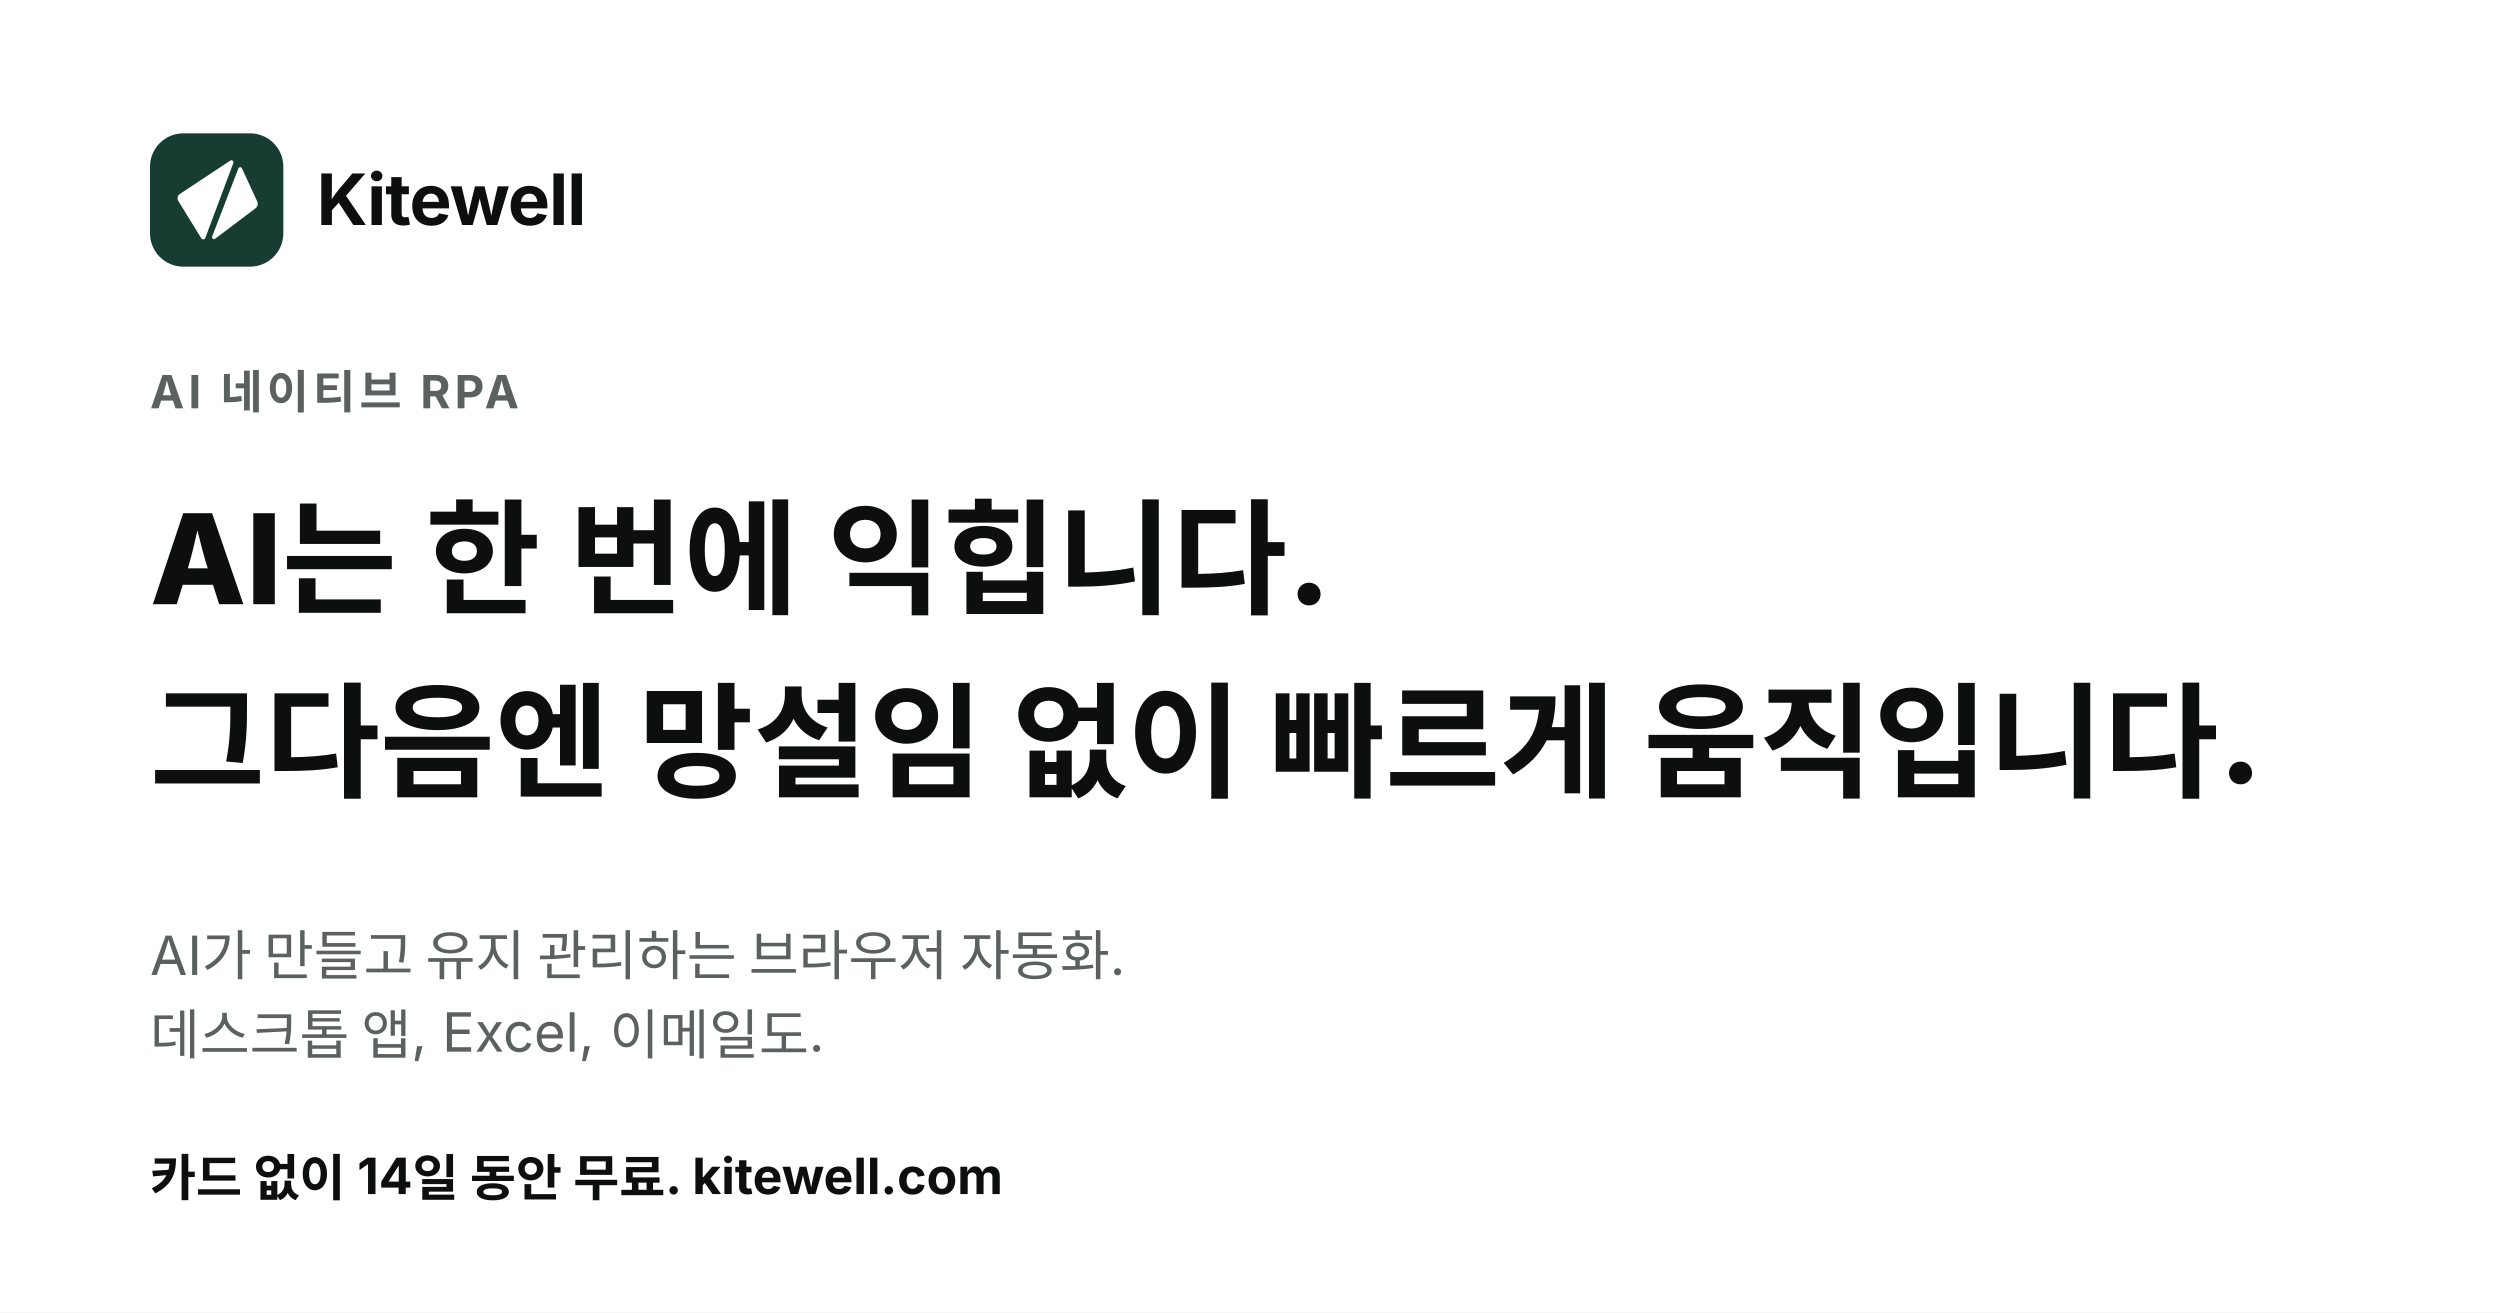
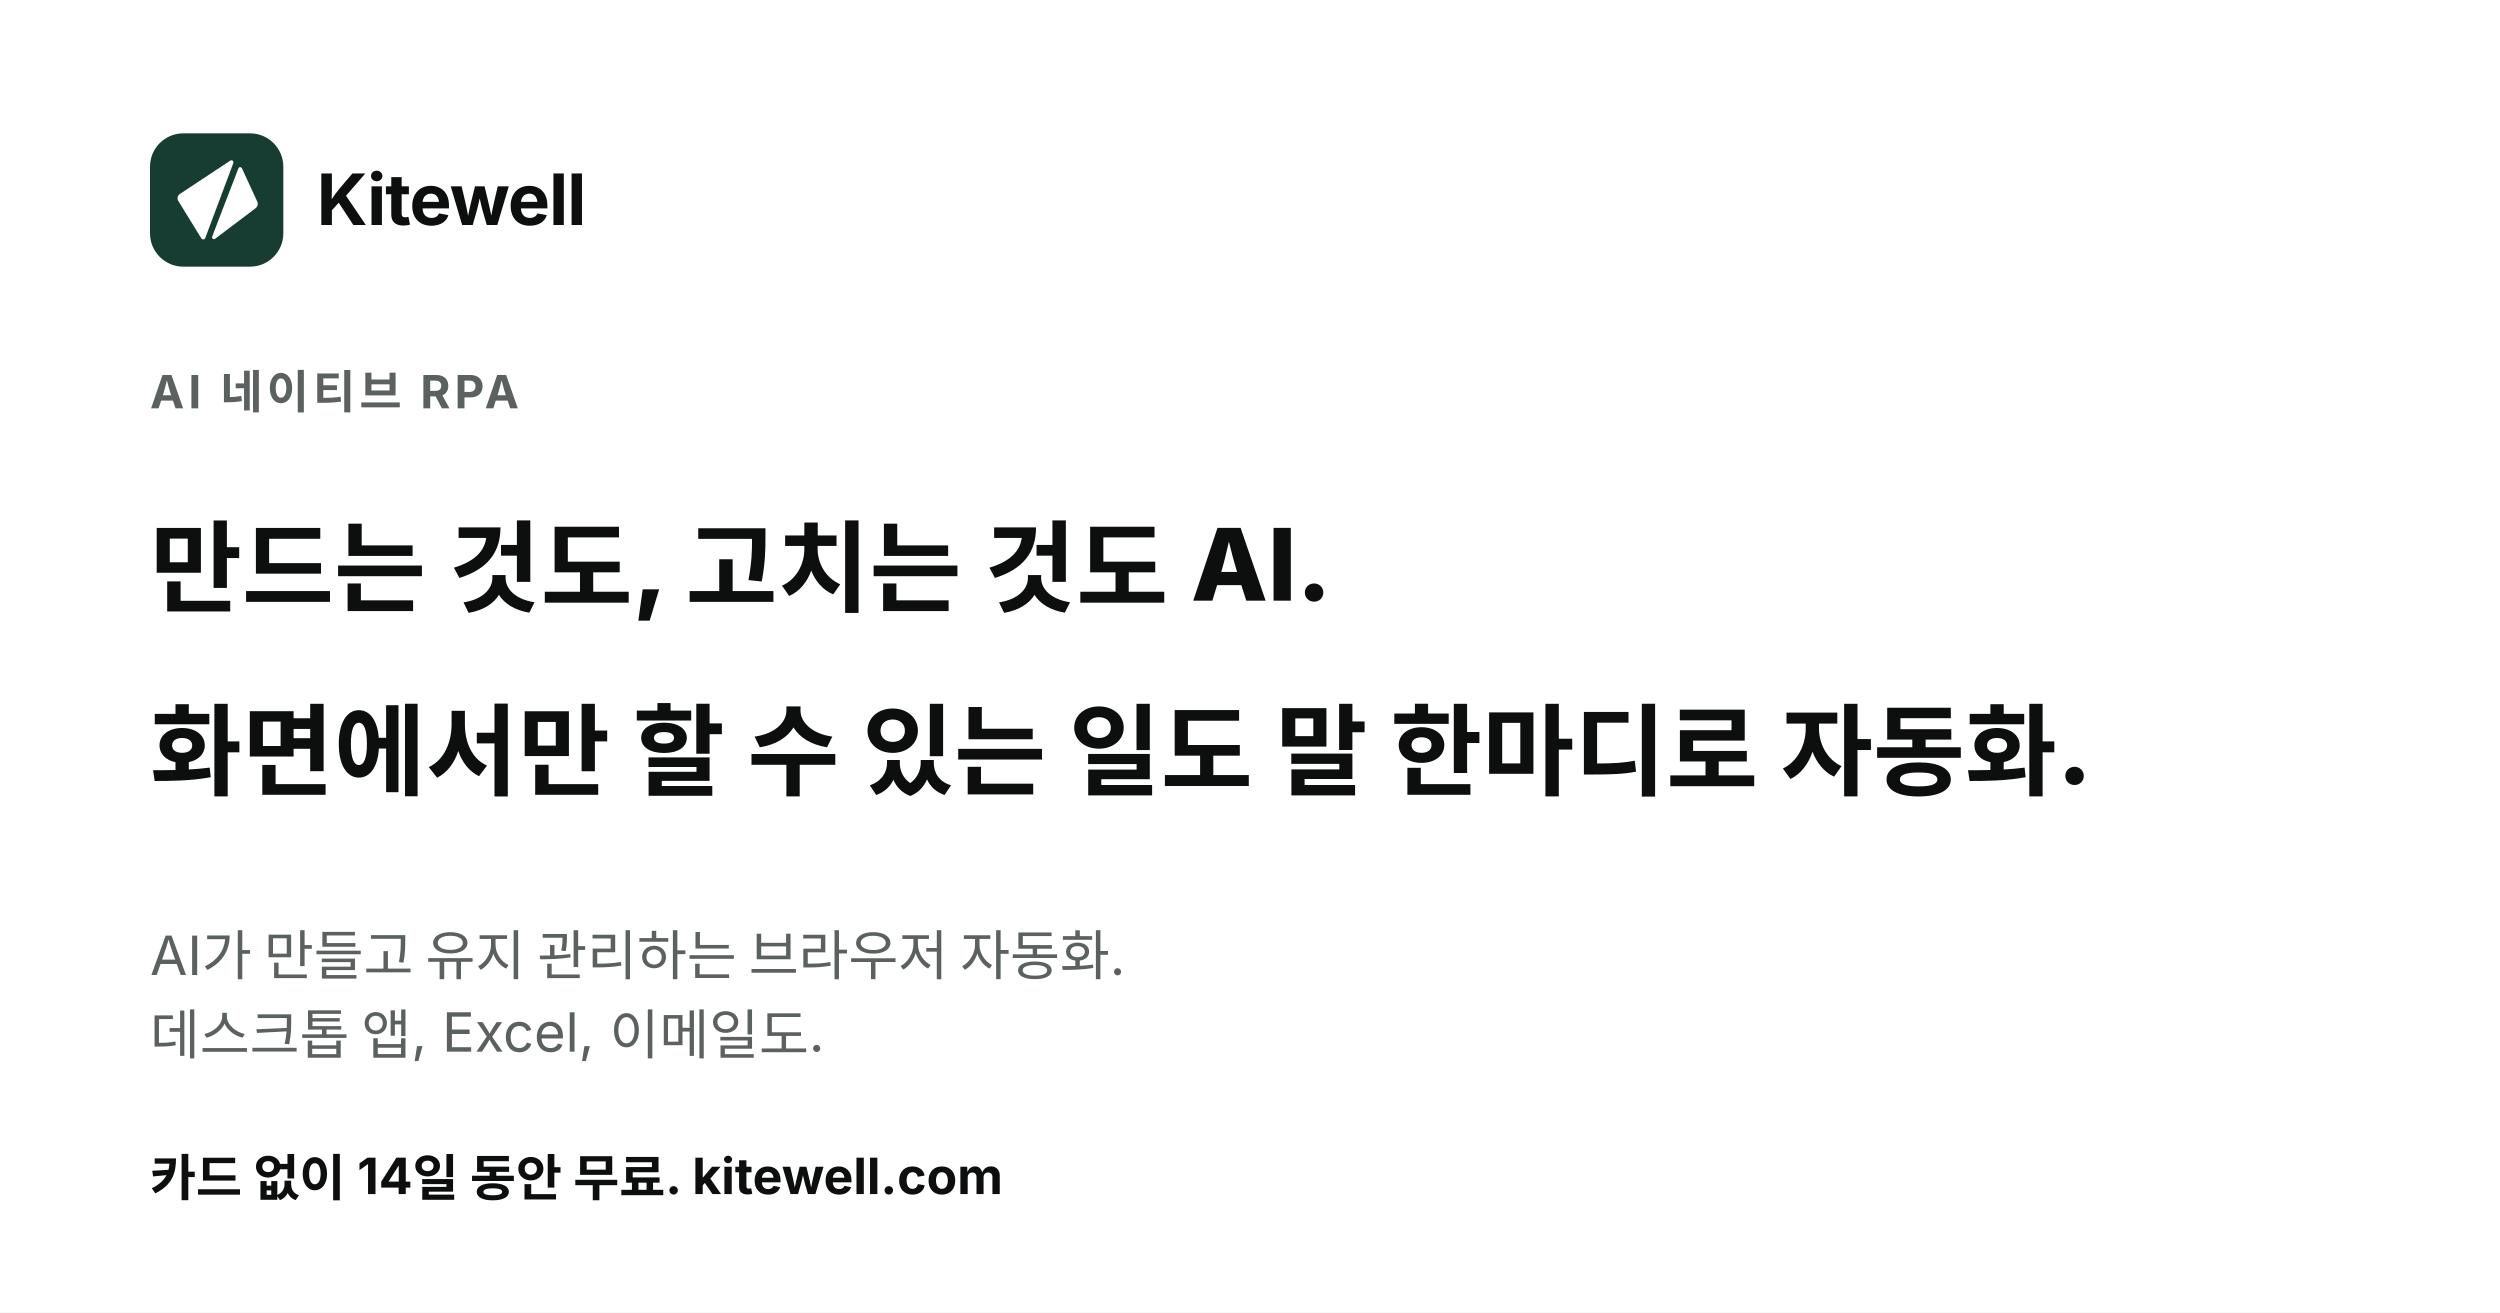
<svg xmlns="http://www.w3.org/2000/svg" width="1200" height="630" viewBox="0 0 1200 630">
  <rect width="1200" height="630" fill="#ffffff" />
  <svg x="72" y="64" width="64" height="64" viewBox="0 0 64 64">
    <rect width="64" height="64" rx="16" fill="#173d33" />
    <g transform="translate(10 10) scale(.6875)" fill="#ffffff">
      <path d="M41.5 4.5C42.7 3.7 44.1 4.9 43.6 6.3L24.1 58.4C23.7 59.7 22 59.9 21.3 58.8L5.3 32.8C4.2 31.1 4.6 28.9 6.3 27.8Z" />
      <path d="M47.1 10.1C47.6 8.8 49.1 8.7 49.7 10L60.3 33C61.1 34.7 60.6 36.7 59.1 37.8L31 59C29.8 59.9 28.4 58.8 28.9 57.4Z" />
    </g>
  </svg>
  <text x="152" y="108" fill="#0c0f0e" font-family="-apple-system, BlinkMacSystemFont, &quot;Apple SD Gothic Neo&quot;, &quot;Malgun Gothic&quot;, sans-serif" font-size="34" font-weight="700" letter-spacing="-0.5">Kitewell</text>
  <text x="72" y="196" fill="#5a615e" font-family="-apple-system, BlinkMacSystemFont, &quot;Apple SD Gothic Neo&quot;, &quot;Malgun Gothic&quot;, sans-serif" font-size="22" font-weight="650" letter-spacing="2">AI 네이티브 RPA</text>
-   <text x="72" y="290" fill="#0c0f0e" font-family="-apple-system, BlinkMacSystemFont, &quot;Apple SD Gothic Neo&quot;, &quot;Malgun Gothic&quot;, sans-serif" font-size="60" font-weight="800">AI는 한 번에 익힙니다.</text>
-   <text x="72" y="378" fill="#0c0f0e" font-family="-apple-system, BlinkMacSystemFont, &quot;Apple SD Gothic Neo&quot;, &quot;Malgun Gothic&quot;, sans-serif" font-size="60" font-weight="800">그다음엔 망설임 없이 빠르게 움직입니다.</text>
+   <text x="72" y="290" fill="#0c0f0e" font-family="-apple-system, BlinkMacSystemFont, &quot;Apple SD Gothic Neo&quot;, &quot;Malgun Gothic&quot;, sans-serif" font-size="48" font-weight="800">만드는 것도, 고치는 것도 AI.</text>
+   <text x="72" y="378" fill="#0c0f0e" font-family="-apple-system, BlinkMacSystemFont, &quot;Apple SD Gothic Neo&quot;, &quot;Malgun Gothic&quot;, sans-serif" font-size="48" font-weight="800">화면에서만 할 수 있는 일도 말 한마디로 자동화.</text>
  <text x="72" y="468" fill="#5a615e" font-family="-apple-system, BlinkMacSystemFont, &quot;Apple SD Gothic Neo&quot;, &quot;Malgun Gothic&quot;, sans-serif" font-size="26">AI가 만들고 유지 관리하는 브라우저 자동화.</text>
  <text x="72" y="506" fill="#5a615e" font-family="-apple-system, BlinkMacSystemFont, &quot;Apple SD Gothic Neo&quot;, &quot;Malgun Gothic&quot;, sans-serif" font-size="26">데스크톱 앱, Excel, 이메일도.</text>
  <text x="72" y="574" fill="#0c0f0e" font-family="-apple-system, BlinkMacSystemFont, &quot;Apple SD Gothic Neo&quot;, &quot;Malgun Gothic&quot;, sans-serif" font-size="24" font-weight="650">카드 없이 14일 동안 무료. kitewell.com</text>
</svg>
